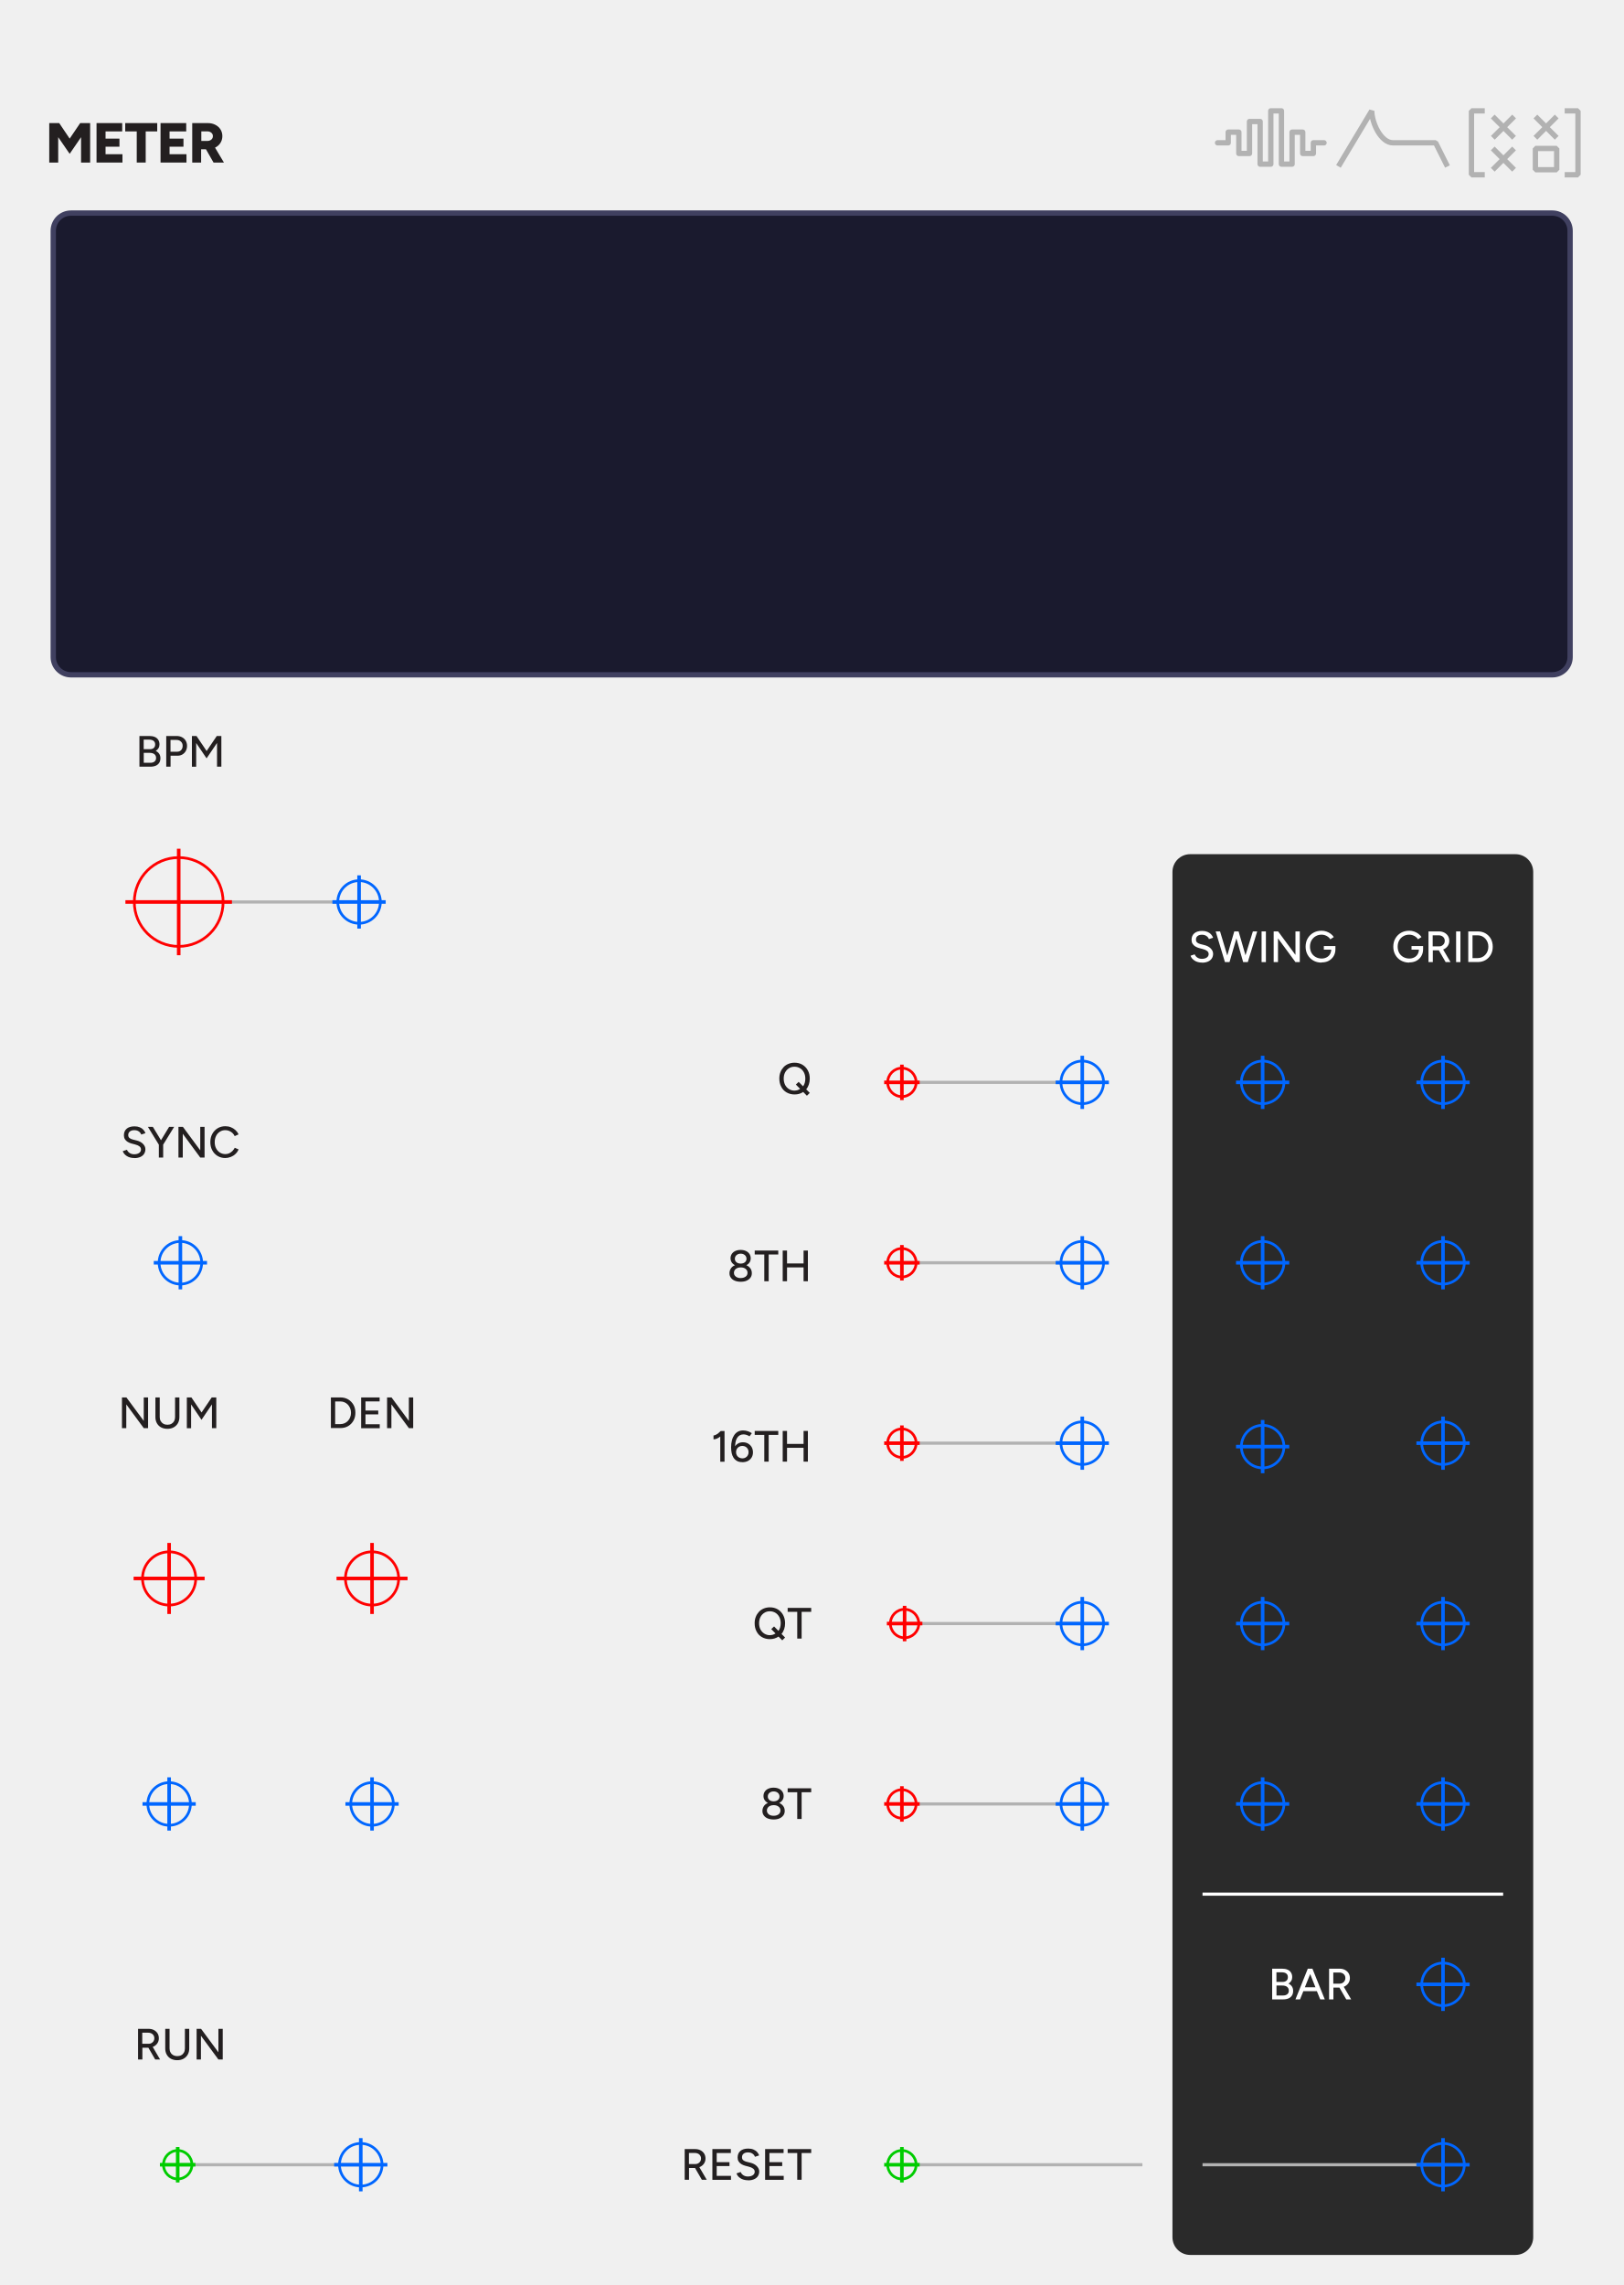
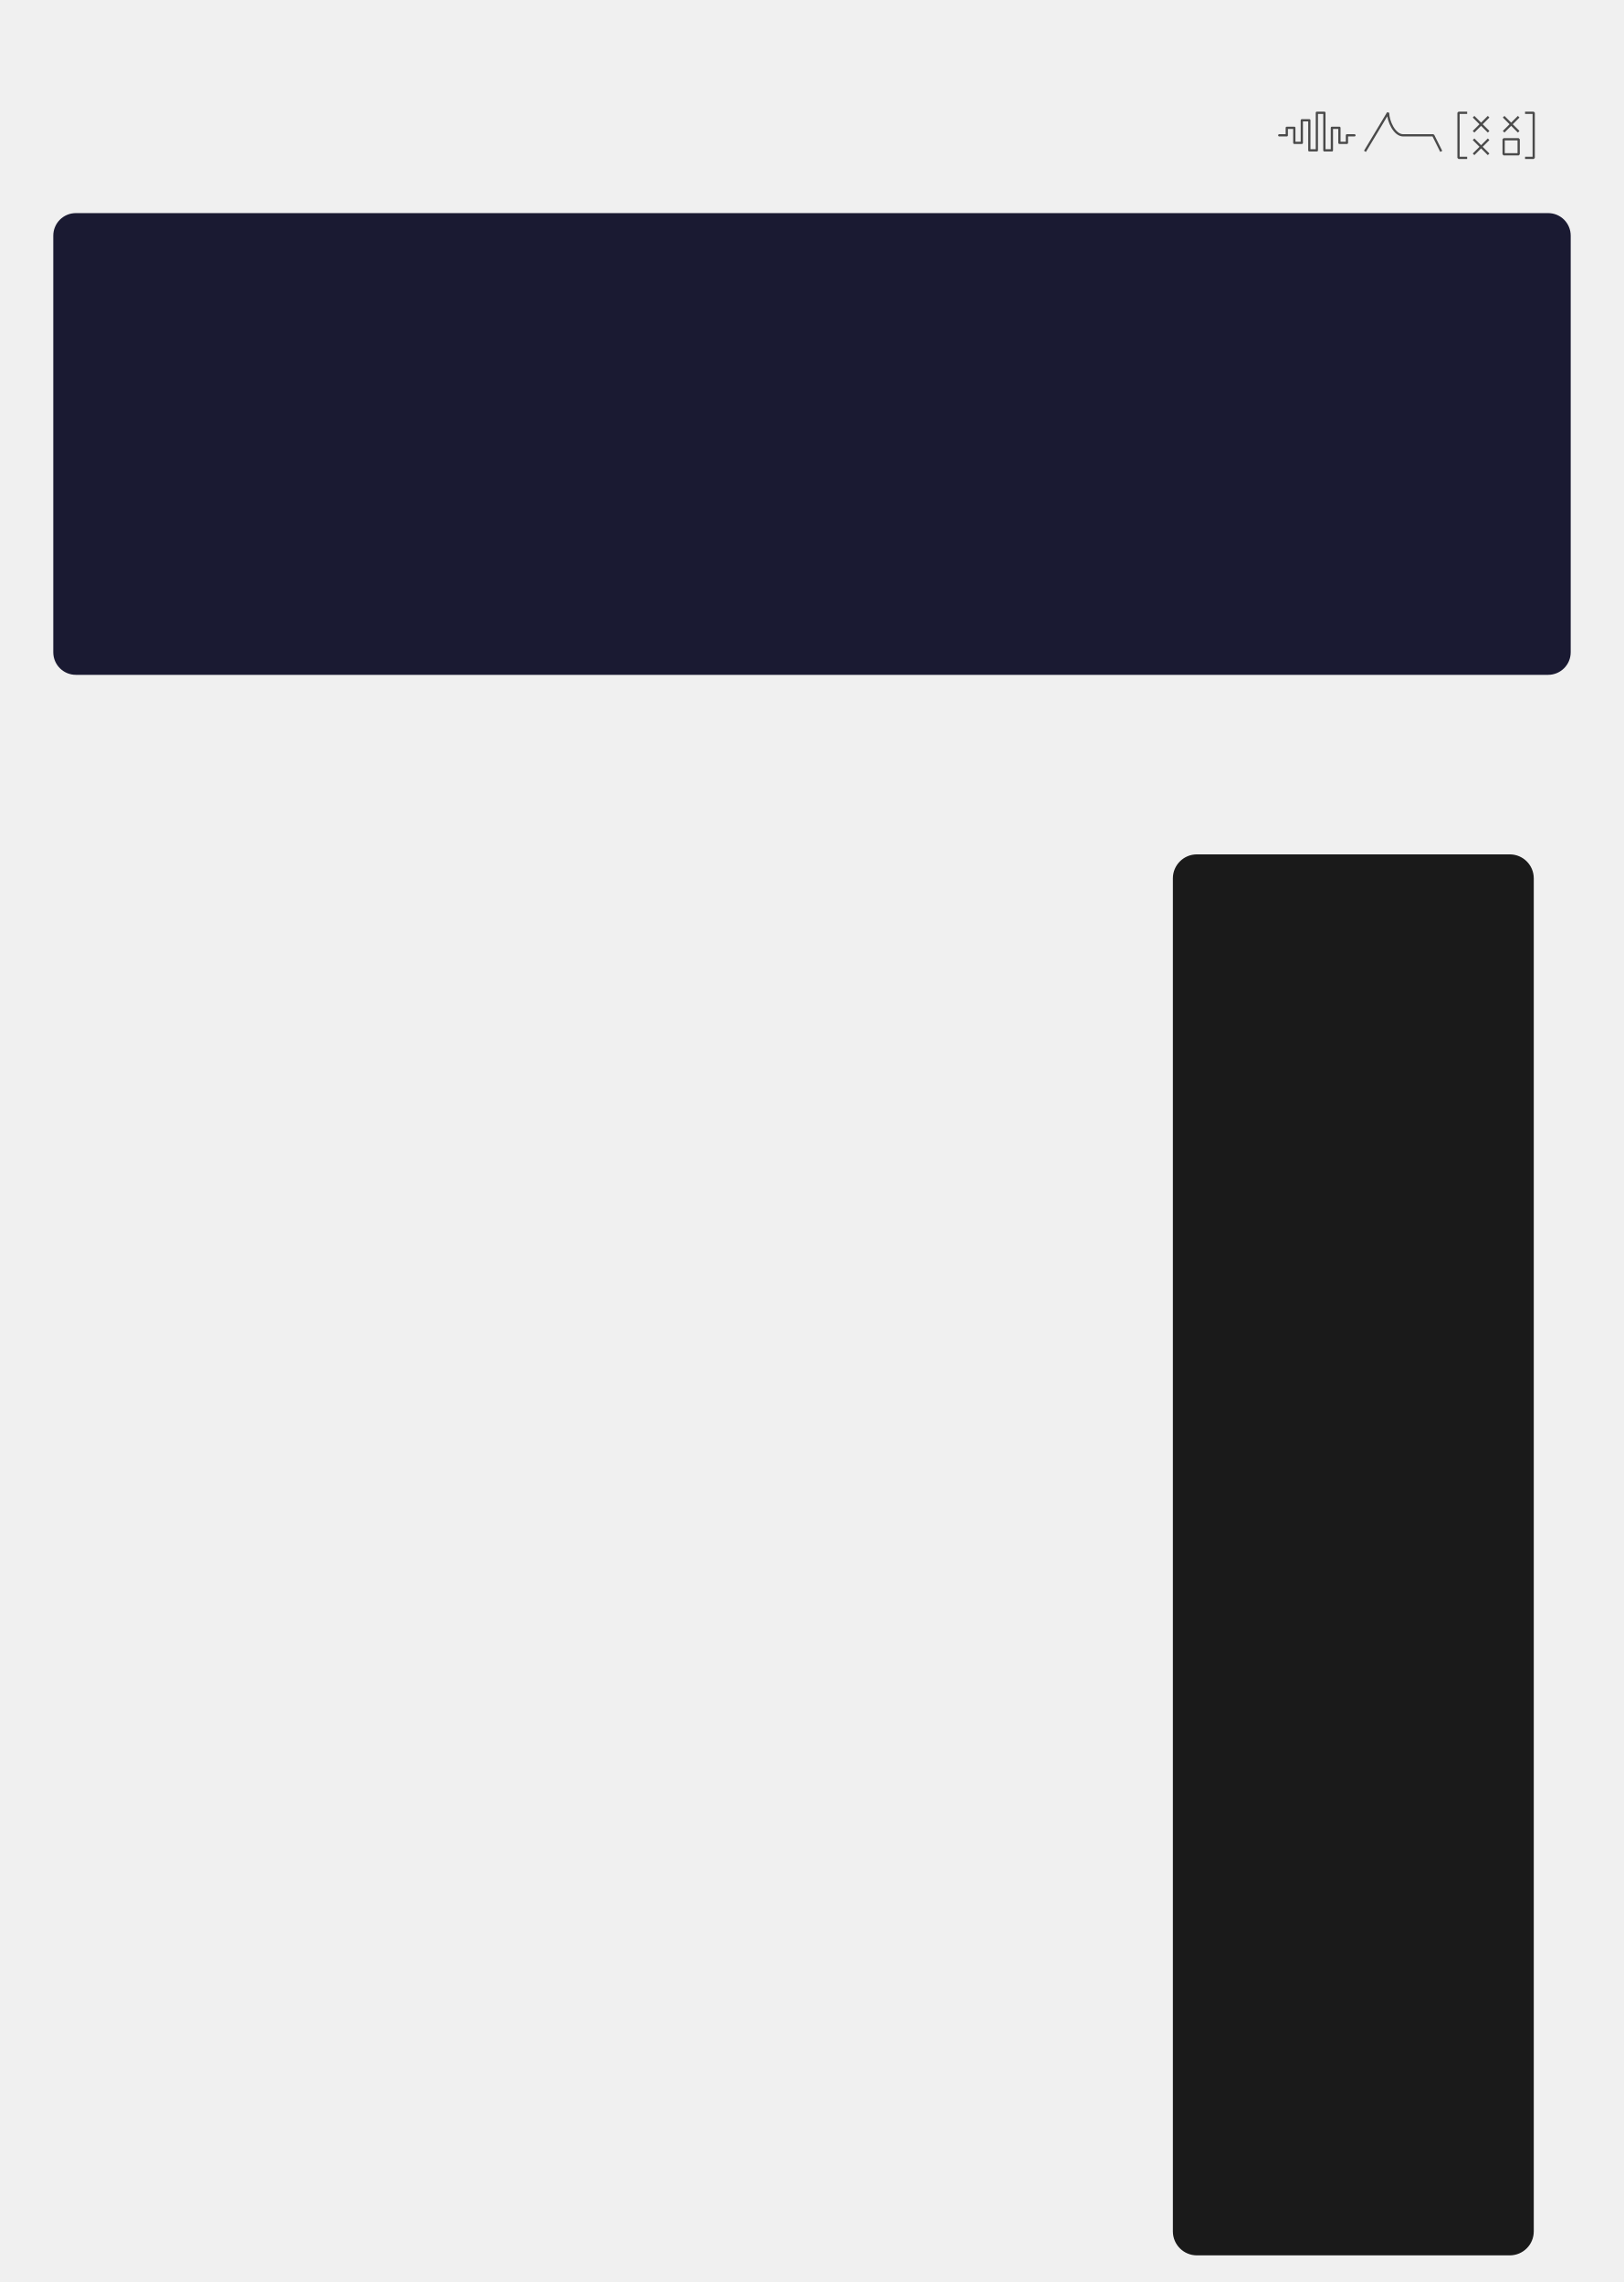
- <svg xmlns="http://www.w3.org/2000/svg" width="91.44mm" height="128.69mm" viewBox="0 0 259.2 364.8">
-   <g id="Background">
-     <rect y=".55" width="259.2" height="364.25" fill="#f0f0f0" />
-   </g>
-   <g id="UI">
-     <g>
-       <path id="path12" d="M194.4,22.8h1.7v-1.7h1.7v3.4h1.7v-5.1h1.7v6.8h1.7v-8.5h1.7v8.5h1.7v-5.1h1.7v3.4h1.7v-1.7h1.7" fill="none" stroke="#b2b2b2" stroke-linecap="round" stroke-linejoin="round" stroke-width=".85" />
-       <path id="path13" d="M213.92,26.2l5.1-8.5c0,1.86,1.43,5.1,3.4,5.1h6.8l1.7,3.4" fill="none" stroke="#b2b2b2" stroke-linecap="square" stroke-linejoin="bevel" stroke-width=".85" />
-       <path id="path17" d="M236.64,17.7h-1.7v10.2h1.7" fill="none" stroke="#b2b2b2" stroke-linecap="square" stroke-linejoin="bevel" stroke-width=".85" />
-       <path id="path18" d="M250.25,17.7h1.7v10.2h-1.7" fill="none" stroke="#b2b2b2" stroke-linecap="square" stroke-linejoin="bevel" stroke-width=".85" />
-       <path id="path21" d="M238.34,18.6l3.4,3.4" fill="none" stroke="#b2b2b2" stroke-linejoin="bevel" stroke-width=".85" />
-       <path id="path22" d="M241.75,18.6l-3.4,3.4" fill="none" stroke="#b2b2b2" stroke-linejoin="bevel" stroke-width=".85" />
-       <path id="path23-5" d="M238.34,23.7l3.4,3.4" fill="none" stroke="#b2b2b2" stroke-linejoin="bevel" stroke-width=".85" />
-       <path id="path24" d="M238.34,27.1l3.4-3.4" fill="none" stroke="#b2b2b2" stroke-linejoin="bevel" stroke-width=".85" />
-       <path id="path25-3" d="M245.15,18.6l3.4,3.4" fill="none" stroke="#b2b2b2" stroke-linejoin="bevel" stroke-width=".85" />
-       <path id="path26-7" d="M248.55,18.6l-3.4,3.4" fill="none" stroke="#b2b2b2" stroke-linejoin="bevel" stroke-width=".85" />
-       <rect id="rect26" x="245.15" y="23.7" width="3.4" height="3.4" fill="none" stroke="#b2b2b2" stroke-linejoin="bevel" stroke-width=".85" />
-     </g>
-     <line x1="172.8" y1="172.8" x2="144" y2="172.8" fill="none" stroke="#b2b2b2" stroke-miterlimit="11.34" stroke-width=".5" />
-     <line x1="54.93" y1="144" x2="28.53" y2="144" fill="none" stroke="#b2b2b2" stroke-miterlimit="11.34" stroke-width=".5" />
-     <line x1="172.8" y1="201.6" x2="144" y2="201.6" fill="none" stroke="#b2b2b2" stroke-miterlimit="11.34" stroke-width=".5" />
-     <line x1="172.8" y1="230.4" x2="144" y2="230.4" fill="none" stroke="#b2b2b2" stroke-miterlimit="11.34" stroke-width=".5" />
-     <line x1="57.6" y1="345.6" x2="28.8" y2="345.6" fill="none" stroke="#b2b2b2" stroke-miterlimit="11.34" stroke-width=".5" />
-     <line x1="172.8" y1="259.2" x2="144" y2="259.2" fill="none" stroke="#b2b2b2" stroke-miterlimit="11.34" stroke-width=".5" />
-     <line x1="172.8" y1="288" x2="144" y2="288" fill="none" stroke="#b2b2b2" stroke-miterlimit="11.34" stroke-width=".5" />
-     <rect x="187.2" y="136.37" width="57.6" height="223.63" rx="2.83" ry="2.83" fill="#2a2a2a" />
-     <line x1="182.4" y1="345.6" x2="144" y2="345.6" fill="none" stroke="#b2b2b2" stroke-miterlimit="11.34" stroke-width=".5" />
-     <line x1="230.4" y1="345.6" x2="192" y2="345.6" fill="none" stroke="#b2b2b2" stroke-miterlimit="11.34" stroke-width=".5" />
-   </g>
-   <g id="Text">
-     <g>
-       <rect x="7.25" y="16.8" width="43.2" height="12" fill="none" />
-       <path d="M7.86,25.95v-6.3h1.59l1.67,2.48,1.68-2.48h1.59v6.3h-1.45v-4.05l-1.82,2.66-1.83-2.66v4.05h-1.45Z" fill="#231f20" />
-       <path d="M15.41,25.95v-6.3h4.1v1.33h-2.66v1.15h2.22v1.29h-2.22v1.2h2.7v1.33h-4.15Z" fill="#231f20" />
-       <path d="M21.83,25.95v-4.97h-1.84v-1.33h5.11v1.33h-1.84v4.97h-1.44Z" fill="#231f20" />
-       <path d="M25.63,25.95v-6.3h4.1v1.33h-2.66v1.15h2.22v1.29h-2.22v1.2h2.7v1.33h-4.15Z" fill="#231f20" />
-       <path d="M30.69,25.95v-6.3h2.47c.46,0,.86.09,1.21.27.35.18.63.42.83.74.2.32.3.68.3,1.08s-.11.78-.32,1.1-.5.57-.85.73l1.42,2.38h-1.66l-1.21-2.12h-.77v2.12h-1.45ZM32.14,22.5h.98c.17,0,.32-.03.45-.1s.24-.16.31-.27.11-.25.11-.39c0-.22-.08-.41-.25-.55-.17-.14-.38-.22-.65-.22h-.95v1.53Z" fill="#231f20" />
+ <svg xmlns="http://www.w3.org/2000/svg" width="91.44mm" height="128.5mm" viewBox="0 0 91.44 128.5">
+   <rect width="91.44" height="128.5" fill="#f0f0f0" />
+   <g id="PanelArt">
+     <rect x="66.04" y="48.11" width="20.32" height="78.89" rx="1.35" fill="#1a1a1a" />
+     <rect x="3.00" y="12.00" width="85.44" height="26.00" rx="1.27" fill="#1a1a32" />
+     <g id="Logo" transform="translate(72.030 6.350) scale(0.084667) translate(-1331 -75)">
+       <path d="M1331 90.003H1336V85.002H1341V95.004H1346V80.001H1351V100.005H1356V75H1361V100.005H1366V85.002H1371V95.004H1376V90.003H1381" stroke="#4A4A4A" stroke-width="1.5" stroke-linecap="round" stroke-linejoin="round" fill="none" />
+       <path d="M1388.38 100.005L1403.37 75C1403.37 80.459 1407.58 90.003 1413.38 90.003H1433.38L1438.38 100.005" stroke="#4A4A4A" stroke-width="1.5" stroke-linecap="square" stroke-linejoin="bevel" fill="none" />
+       <path d="M1455.21 75H1450.21V105.006H1455.21" stroke="#4A4A4A" stroke-width="1.5" stroke-linecap="square" stroke-linejoin="bevel" fill="none" />
+       <path d="M1495.21 75H1500.21V105.006H1495.21" stroke="#4A4A4A" stroke-width="1.5" stroke-linecap="square" stroke-linejoin="bevel" fill="none" />
+       <path d="M1460.21 77.626L1470.21 87.627" stroke="#4A4A4A" stroke-width="1.5" stroke-linejoin="bevel" fill="none" />
+       <path d="M1470.21 77.626L1460.21 87.627" stroke="#4A4A4A" stroke-width="1.5" stroke-linejoin="bevel" fill="none" />
+       <path d="M1460.21 92.628L1470.21 102.63" stroke="#4A4A4A" stroke-width="1.5" stroke-linejoin="bevel" fill="none" />
+       <path d="M1460.21 102.63L1470.21 92.628" stroke="#4A4A4A" stroke-width="1.5" stroke-linejoin="bevel" fill="none" />
+       <path d="M1480.21 77.626L1490.21 87.627" stroke="#4A4A4A" stroke-width="1.5" stroke-linejoin="bevel" fill="none" />
+       <path d="M1490.21 77.626L1480.21 87.627" stroke="#4A4A4A" stroke-width="1.5" stroke-linejoin="bevel" fill="none" />
+       <path d="M1490.21 92.628H1480.21V102.63H1490.21V92.628Z" stroke="#4A4A4A" stroke-width="1.5" stroke-linejoin="bevel" fill="none" />
    </g>
  </g>
-   <g id="Grids">
-     <rect x="8.5" y="34.02" width="242.19" height="73.71" rx="2.83" ry="2.83" fill="#1a1a2e" stroke="#404060" stroke-miterlimit="11.34" stroke-width=".85" />
-     <g isolation="isolate">
-       <g>
-         <path d="M22.26,122.4v-4.9h1.58c.34,0,.62.05.86.15.24.1.43.25.56.46.13.2.2.45.2.74,0,.22-.05.42-.16.6-.11.18-.25.32-.44.43.24.12.43.27.56.47.13.2.19.43.19.7,0,.28-.06.53-.19.73-.13.2-.31.36-.54.46s-.51.16-.84.16h-1.78ZM22.94,119.61h1.01c.25,0,.45-.07.6-.2.15-.14.22-.32.22-.56s-.08-.44-.25-.57-.4-.2-.71-.2h-.87v1.53ZM22.94,121.78h1.06c.29,0,.51-.07.68-.21.16-.14.24-.32.24-.56,0-.26-.09-.46-.28-.61-.18-.14-.44-.21-.77-.21h-.92v1.58Z" fill="#231f20" />
-         <path d="M26.54,122.4v-4.9h1.65c.33,0,.62.07.87.2.25.13.45.32.59.56.14.24.21.51.21.82s-.07.57-.2.81c-.13.24-.31.42-.54.56-.23.14-.5.2-.79.2h-1.1v1.75h-.69ZM27.22,120.01h1.09c.25,0,.45-.09.61-.26.16-.18.24-.4.24-.68s-.09-.51-.28-.68c-.18-.18-.42-.26-.7-.26h-.96v1.88Z" fill="#231f20" />
-         <path d="M30.64,122.4v-4.9h.73l1.62,2.4,1.62-2.4h.73v4.9h-.69v-3.79l-1.67,2.46-1.66-2.45v3.79h-.69Z" fill="#231f20" />
-       </g>
-     </g>
-     <g>
-       <line x1="20.02" y1="144" x2="37.03" y2="144" fill="none" stroke="red" stroke-miterlimit="11.34" stroke-width=".57" />
-       <line x1="28.53" y1="135.5" x2="28.53" y2="152.5" fill="none" stroke="red" stroke-miterlimit="11.34" stroke-width=".57" />
-       <circle cx="28.53" cy="144" r="7.09" fill="none" stroke="red" stroke-miterlimit="11.34" stroke-width=".43" />
-     </g>
-     <g isolation="isolate">
-       <g>
-         <path d="M21.47,184.88c-.26,0-.5-.03-.71-.09-.21-.06-.4-.14-.55-.25-.16-.11-.29-.22-.39-.35-.1-.13-.18-.27-.22-.41l.67-.22c.07.19.2.36.4.5.2.14.44.21.72.22.35,0,.62-.07.82-.21s.3-.32.3-.55c0-.21-.09-.38-.26-.51-.17-.13-.4-.23-.69-.3l-.57-.15c-.22-.06-.43-.15-.61-.26-.18-.11-.33-.25-.44-.43s-.16-.38-.16-.62c0-.45.15-.8.44-1.05.29-.25.71-.38,1.26-.38.32,0,.59.05.83.15s.43.23.58.4c.15.16.26.34.33.54l-.67.22c-.08-.21-.21-.38-.41-.51-.19-.13-.43-.19-.71-.19s-.53.07-.7.21c-.17.14-.26.33-.26.57,0,.21.07.36.2.47.13.11.31.19.54.25l.57.14c.46.11.81.3,1.06.56.25.26.37.54.37.85,0,.27-.07.51-.2.72-.13.21-.33.38-.59.5-.26.12-.58.19-.96.19Z" fill="#231f20" />
-         <path d="M25.36,184.8v-2.05l-1.75-2.85h.79l1.3,2.14,1.3-2.14h.8l-1.75,2.84v2.06h-.69Z" fill="#231f20" />
-         <path d="M28.49,184.8v-4.9h.71l2.77,3.75v-3.75h.69v4.9h-.69l-2.79-3.79v3.79h-.69Z" fill="#231f20" />
-         <path d="M35.99,184.88c-.47,0-.88-.11-1.25-.33-.36-.22-.65-.52-.85-.9-.21-.38-.31-.82-.31-1.31s.1-.93.31-1.31c.21-.38.49-.68.85-.9s.77-.33,1.24-.33c.3,0,.59.05.87.16s.52.26.74.46.38.42.5.68l-.62.28c-.09-.19-.21-.36-.36-.5-.15-.14-.33-.25-.52-.33-.19-.08-.4-.12-.61-.12-.33,0-.62.08-.88.25-.26.16-.46.39-.6.67-.14.28-.22.61-.22.99s.07.71.22.99c.15.29.35.51.61.68.26.16.55.24.88.24.21,0,.42-.04.61-.13.19-.09.36-.21.51-.36s.27-.33.37-.52l.62.27c-.12.27-.28.5-.5.71-.21.21-.46.37-.74.48-.28.11-.57.17-.88.17Z" fill="#231f20" />
-       </g>
-     </g>
-     <g>
-       <line x1="24.55" y1="201.6" x2="33.05" y2="201.6" fill="none" stroke="#06f" stroke-miterlimit="11.34" stroke-width=".57" />
-       <line x1="28.8" y1="197.35" x2="28.8" y2="205.85" fill="none" stroke="#06f" stroke-miterlimit="11.34" stroke-width=".57" />
-       <circle cx="28.8" cy="201.6" r="3.4" fill="none" stroke="#06f" stroke-miterlimit="11.34" stroke-width=".43" />
-     </g>
-     <g>
-       <line x1="53.07" y1="144" x2="61.58" y2="144" fill="none" stroke="#06f" stroke-miterlimit="11.34" stroke-width=".57" />
-       <line x1="57.33" y1="139.75" x2="57.33" y2="148.25" fill="none" stroke="#06f" stroke-miterlimit="11.34" stroke-width=".57" />
-       <circle cx="57.33" cy="144" r="3.4" fill="none" stroke="#06f" stroke-miterlimit="11.34" stroke-width=".43" />
-     </g>
-     <g isolation="isolate">
-       <g>
-         <path transform="translate(-1.8 0)" d="M21.27,228v-4.9h.71l2.77,3.75v-3.75h.69v4.9h-.69l-2.79-3.79v3.79h-.69Z" fill="#231f20" />
-         <path transform="translate(-1.8 0)" d="M28.52,228.11c-.38,0-.71-.08-1-.23s-.51-.38-.67-.66c-.16-.28-.24-.61-.24-.98v-3.14h.69v3.14c0,.24.05.46.16.64.11.19.25.33.43.43.18.1.4.15.64.15s.46-.05.64-.15.33-.25.43-.43c.1-.19.15-.4.15-.64v-3.14h.69v3.14c0,.37-.08.69-.24.98-.16.28-.39.5-.68.66s-.63.23-1.02.23Z" fill="#231f20" />
-         <path transform="translate(-1.8 0)" d="M31.63,228v-4.9h.73l1.62,2.4,1.62-2.4h.73v4.9h-.69v-3.79l-1.67,2.46-1.66-2.45v3.79h-.69Z" fill="#231f20" />
-       </g>
-     </g>
-     <g isolation="isolate">
-       <g>
-         <path transform="translate(1.8 0)" d="M51.03,228v-4.9h1.51c.47,0,.88.1,1.24.31.36.21.64.5.85.86.21.37.31.79.31,1.27s-.1.9-.31,1.27c-.21.37-.49.66-.85.87-.36.21-.78.31-1.24.31h-1.51ZM51.71,227.36h.83c.24,0,.46-.05.67-.14s.39-.22.54-.38c.16-.17.28-.36.36-.58.09-.22.13-.46.13-.71s-.04-.49-.13-.71c-.09-.22-.21-.41-.36-.58-.16-.17-.34-.29-.54-.38s-.43-.14-.67-.14h-.83v3.61Z" fill="#231f20" />
-         <path transform="translate(1.8 0)" d="M55.86,228v-4.9h2.95v.63h-2.26v1.46h2.04v.62h-2.04v1.57h2.28v.63h-2.96Z" fill="#231f20" />
-         <path transform="translate(1.8 0)" d="M60,228v-4.9h.71l2.77,3.75v-3.75h.69v4.9h-.69l-2.79-3.79v3.79h-.69Z" fill="#231f20" />
-       </g>
-     </g>
-     <g>
-       <line transform="translate(-1.8 0)" x1="23.13" y1="252" x2="34.47" y2="252" fill="none" stroke="red" stroke-miterlimit="11.34" stroke-width=".57" />
-       <line transform="translate(-1.8 0)" x1="28.8" y1="246.33" x2="28.8" y2="257.67" fill="none" stroke="red" stroke-miterlimit="11.34" stroke-width=".57" />
-       <circle transform="translate(-1.8 0)" cx="28.8" cy="252" r="4.25" fill="none" stroke="red" stroke-miterlimit="11.34" stroke-width=".43" />
-     </g>
-     <g>
-       <line transform="translate(1.8 0)" x1="51.93" y1="252" x2="63.27" y2="252" fill="none" stroke="red" stroke-miterlimit="11.34" stroke-width=".57" />
-       <line transform="translate(1.8 0)" x1="57.6" y1="246.33" x2="57.6" y2="257.67" fill="none" stroke="red" stroke-miterlimit="11.34" stroke-width=".57" />
-       <circle transform="translate(1.8 0)" cx="57.6" cy="252" r="4.25" fill="none" stroke="red" stroke-miterlimit="11.34" stroke-width=".43" />
-     </g>
-     <g>
-       <line transform="translate(-1.8 0)" x1="24.55" y1="288" x2="33.05" y2="288" fill="none" stroke="#06f" stroke-miterlimit="11.34" stroke-width=".57" />
-       <line transform="translate(-1.8 0)" x1="28.8" y1="283.75" x2="28.8" y2="292.25" fill="none" stroke="#06f" stroke-miterlimit="11.34" stroke-width=".57" />
-       <circle transform="translate(-1.8 0)" cx="28.8" cy="288" r="3.4" fill="none" stroke="#06f" stroke-miterlimit="11.34" stroke-width=".43" />
-     </g>
-     <g>
-       <line transform="translate(1.8 0)" x1="53.35" y1="288" x2="61.85" y2="288" fill="none" stroke="#06f" stroke-miterlimit="11.34" stroke-width=".57" />
-       <line transform="translate(1.8 0)" x1="57.6" y1="283.75" x2="57.6" y2="292.25" fill="none" stroke="#06f" stroke-miterlimit="11.34" stroke-width=".57" />
-       <circle transform="translate(1.8 0)" cx="57.6" cy="288" r="3.4" fill="none" stroke="#06f" stroke-miterlimit="11.34" stroke-width=".43" />
-     </g>
-     <g isolation="isolate">
-       <g>
-         <path d="M22.04,328.8v-4.9h1.65c.33,0,.62.06.87.19.25.13.45.31.59.53.14.23.21.49.21.79,0,.32-.09.6-.27.85-.18.24-.42.42-.71.53l1.18,2.01h-.78l-1.09-1.88h-.96v1.88h-.69ZM22.72,326.29h1.03c.17,0,.32-.04.45-.12s.24-.18.32-.31c.08-.13.12-.28.12-.45,0-.26-.09-.47-.27-.64-.18-.16-.42-.25-.71-.25h-.95v1.76Z" fill="#231f20" />
-         <path d="M28.29,328.91c-.38,0-.71-.08-1-.23s-.51-.38-.67-.66c-.16-.28-.24-.61-.24-.98v-3.14h.69v3.14c0,.24.05.46.16.64.1.19.25.33.43.43s.4.15.64.15.46-.05.64-.15c.19-.1.33-.25.43-.43s.15-.4.15-.64v-3.14h.69v3.14c0,.37-.08.69-.24.98-.16.28-.39.5-.68.66-.29.16-.63.23-1.02.23Z" fill="#231f20" />
-         <path d="M31.39,328.8v-4.9h.71l2.77,3.75v-3.75h.69v4.9h-.69l-2.79-3.79v3.79h-.69Z" fill="#231f20" />
-       </g>
-     </g>
-     <g>
-       <line x1="25.53" y1="345.6" x2="31.2" y2="345.6" fill="none" stroke="#0c0" stroke-miterlimit="11.34" stroke-width=".57" />
-       <line x1="28.37" y1="342.77" x2="28.37" y2="348.43" fill="none" stroke="#0c0" stroke-miterlimit="11.34" stroke-width=".57" />
-       <circle cx="28.37" cy="345.6" r="2.27" fill="none" stroke="#0c0" stroke-miterlimit="11.34" stroke-width=".43" />
-     </g>
-     <g>
-       <line x1="141.17" y1="345.6" x2="146.83" y2="345.6" fill="none" stroke="#0c0" stroke-miterlimit="11.34" stroke-width=".57" />
-       <line x1="144" y1="342.77" x2="144" y2="348.43" fill="none" stroke="#0c0" stroke-miterlimit="11.34" stroke-width=".57" />
-       <circle cx="144" cy="345.6" r="2.27" fill="none" stroke="#0c0" stroke-miterlimit="11.34" stroke-width=".43" />
-     </g>
-     <g>
-       <line x1="53.35" y1="345.6" x2="61.85" y2="345.6" fill="none" stroke="#06f" stroke-miterlimit="11.34" stroke-width=".57" />
-       <line x1="57.6" y1="341.35" x2="57.6" y2="349.85" fill="none" stroke="#06f" stroke-miterlimit="11.34" stroke-width=".57" />
-       <circle cx="57.6" cy="345.6" r="3.4" fill="none" stroke="#06f" stroke-miterlimit="11.34" stroke-width=".43" />
-     </g>
-     <g>
-       <line x1="226.15" y1="345.6" x2="234.65" y2="345.6" fill="none" stroke="#06f" stroke-miterlimit="11.34" stroke-width=".57" />
-       <line x1="230.4" y1="341.35" x2="230.4" y2="349.85" fill="none" stroke="#06f" stroke-miterlimit="11.34" stroke-width=".57" />
-       <circle cx="230.4" cy="345.6" r="3.4" fill="none" stroke="#06f" stroke-miterlimit="11.34" stroke-width=".43" />
-     </g>
-     <g isolation="isolate">
-       <g>
-         <path d="M191.96,153.68c-.26,0-.5-.03-.71-.09s-.4-.14-.55-.25-.29-.22-.39-.35c-.1-.13-.18-.27-.22-.41l.66-.22c.07.19.2.36.4.5.2.14.44.21.72.22.34,0,.62-.07.81-.21.2-.14.3-.32.3-.55,0-.21-.09-.38-.26-.51-.17-.13-.4-.23-.69-.3l-.57-.15c-.22-.06-.43-.15-.61-.26-.18-.11-.33-.25-.44-.43-.11-.17-.16-.38-.16-.62,0-.45.15-.8.44-1.05s.71-.38,1.26-.38c.32,0,.59.05.83.15.23.1.43.23.58.4.15.16.26.34.33.54l-.67.22c-.08-.21-.21-.38-.41-.51s-.43-.19-.71-.19-.53.07-.7.21-.25.33-.25.57c0,.21.07.36.2.47.13.11.31.19.54.25l.57.14c.46.11.81.3,1.06.56.25.26.37.54.37.85,0,.27-.07.51-.2.72s-.33.38-.59.5c-.26.12-.58.19-.96.19Z" fill="#fff" />
-         <path d="M195.58,153.6l-1.48-4.9h.7l1.15,3.84,1.12-3.84h.69l1.1,3.81,1.18-3.81h.69l-1.5,4.9h-.74l-1.08-3.79-1.1,3.79h-.74Z" fill="#fff" />
-         <path d="M201.43,153.6v-4.9h.69v4.9h-.69Z" fill="#fff" />
-         <path d="M203.36,153.6v-4.9h.71l2.77,3.75v-3.75h.69v4.9h-.69l-2.79-3.79v3.79h-.69Z" fill="#fff" />
-         <path d="M211.01,153.68c-.5,0-.94-.11-1.32-.33-.38-.22-.69-.52-.9-.9-.22-.38-.33-.82-.33-1.31s.11-.94.33-1.32c.22-.38.52-.68.9-.9.38-.22.83-.33,1.32-.33.27,0,.53.04.78.13.25.09.48.21.68.36.2.15.37.33.49.52l-.55.36c-.09-.15-.21-.27-.36-.39-.15-.11-.31-.2-.49-.26s-.36-.09-.54-.09c-.36,0-.68.08-.96.25-.28.16-.5.39-.66.67-.16.28-.24.62-.24.99s.08.7.23.98.38.51.66.67c.28.16.61.25.97.25.29,0,.55-.06.78-.18.23-.12.41-.28.54-.5.13-.21.2-.46.21-.74h-1.18v-.57h1.85v.5c0,.42-.1.8-.29,1.11s-.45.56-.78.74c-.33.18-.71.26-1.14.26Z" fill="#fff" />
-       </g>
-     </g>
-     <g isolation="isolate">
-       <g>
-         <path d="M203.12,319.2v-4.9h1.58c.34,0,.62.05.86.15.24.1.43.25.56.46.13.2.2.45.2.74,0,.22-.05.42-.16.6-.1.17-.25.32-.44.43.24.12.43.27.56.47s.19.43.19.7c0,.28-.06.53-.19.73s-.31.36-.54.46c-.23.1-.51.16-.84.16h-1.78ZM203.8,316.41h1.01c.25,0,.45-.07.6-.2.15-.13.22-.32.22-.56s-.08-.44-.25-.57-.4-.2-.71-.2h-.87v1.53ZM203.8,318.58h1.06c.29,0,.51-.07.68-.21s.24-.32.24-.56c0-.26-.09-.46-.28-.61s-.44-.21-.77-.21h-.92v1.58Z" fill="#fff" />
-         <path d="M206.84,319.2l1.97-4.9h.74l1.97,4.9h-.73l-.53-1.31h-2.16l-.53,1.31h-.73ZM208.34,317.27h1.69l-.84-2.11-.85,2.11Z" fill="#fff" />
-         <path d="M212.21,319.2v-4.9h1.65c.33,0,.62.06.87.19.25.13.45.31.59.53.14.23.21.49.21.79,0,.32-.09.6-.27.85-.18.24-.42.42-.71.53l1.18,2.01h-.78l-1.09-1.88h-.96v1.88h-.69ZM212.89,316.69h1.03c.17,0,.32-.04.45-.12s.24-.18.32-.32c.08-.13.12-.28.12-.45,0-.26-.09-.47-.27-.64-.18-.16-.42-.25-.71-.25h-.95v1.76Z" fill="#fff" />
-       </g>
-     </g>
-     <g isolation="isolate">
-       <g>
-         <path d="M225.01,153.68c-.49,0-.93-.11-1.32-.33-.38-.22-.69-.52-.9-.9-.22-.38-.33-.82-.33-1.31s.11-.94.33-1.32c.22-.38.52-.68.9-.9.38-.22.83-.33,1.32-.33.27,0,.53.04.78.13.25.09.48.21.68.36.2.15.37.33.49.52l-.55.36c-.09-.15-.21-.27-.36-.39-.15-.11-.31-.2-.49-.26s-.36-.09-.54-.09c-.36,0-.68.08-.96.25-.28.16-.5.39-.66.67-.16.28-.24.62-.24.99s.08.7.23.98.38.51.66.67c.28.16.61.25.97.25.29,0,.55-.06.78-.18.23-.12.41-.28.54-.5.13-.21.2-.46.21-.74h-1.18v-.57h1.85v.5c0,.42-.1.8-.29,1.11-.19.32-.45.56-.78.74-.33.18-.71.26-1.14.26Z" fill="#fff" />
-         <path d="M228.08,153.6v-4.9h1.65c.33,0,.62.06.87.19.25.13.45.31.59.53.14.23.21.49.21.79,0,.32-.09.6-.27.85-.18.24-.42.42-.71.53l1.18,2.01h-.78l-1.09-1.88h-.96v1.88h-.69ZM228.76,151.09h1.03c.17,0,.32-.04.45-.12s.24-.18.32-.31c.08-.13.12-.28.12-.45,0-.26-.09-.47-.27-.64-.18-.16-.42-.25-.71-.25h-.95v1.76Z" fill="#fff" />
-         <path d="M232.49,153.6v-4.9h.69v4.9h-.69Z" fill="#fff" />
-         <path d="M234.43,153.6v-4.9h1.51c.47,0,.88.1,1.24.31.36.21.65.5.85.86s.31.79.31,1.27-.1.9-.31,1.27-.49.66-.85.87c-.36.21-.78.31-1.24.31h-1.51ZM235.11,152.96h.83c.24,0,.46-.05.67-.14.21-.09.39-.22.54-.39.16-.17.28-.36.36-.58.09-.22.13-.46.13-.71s-.04-.49-.13-.71c-.09-.22-.21-.41-.36-.58-.16-.17-.34-.29-.54-.39-.21-.09-.43-.14-.67-.14h-.83v3.61Z" fill="#fff" />
-       </g>
-     </g>
-     <g>
-       <line x1="226.15" y1="172.8" x2="234.65" y2="172.8" fill="none" stroke="#06f" stroke-miterlimit="11.34" stroke-width=".57" />
-       <line x1="230.4" y1="168.55" x2="230.4" y2="177.05" fill="none" stroke="#06f" stroke-miterlimit="11.34" stroke-width=".57" />
-       <circle cx="230.4" cy="172.8" r="3.4" fill="none" stroke="#06f" stroke-miterlimit="11.34" stroke-width=".43" />
-     </g>
-     <g isolation="isolate">
-       <path d="M128.83,174.93l-.59-.6c-.19.13-.4.23-.63.3s-.48.1-.74.1c-.48,0-.9-.11-1.27-.32-.37-.21-.66-.51-.86-.9-.21-.38-.31-.82-.31-1.32,0-.37.06-.71.18-1.02.12-.31.29-.57.5-.8s.47-.4.77-.52c.3-.12.62-.19.98-.19.48,0,.9.11,1.27.33.36.22.65.52.85.9.21.38.31.82.31,1.31,0,.34-.05.66-.15.95-.1.29-.24.55-.42.76l.57.57-.44.44ZM126.87,174.11c.17,0,.32-.02.47-.07.14-.05.28-.12.41-.2l-.68-.69.45-.43.7.71c.12-.16.21-.35.27-.55.06-.2.09-.43.09-.67,0-.37-.07-.7-.22-.99s-.35-.51-.61-.67c-.26-.16-.56-.25-.9-.25s-.63.08-.89.25c-.26.16-.46.39-.61.67s-.22.61-.22.99.08.7.22.99c.15.28.36.51.62.67.26.16.56.25.9.25Z" fill="#231f20" />
-     </g>
-     <g isolation="isolate">
-       <g>
-         <path d="M118.26,204.63c-.37,0-.68-.06-.95-.17s-.47-.27-.62-.48c-.15-.2-.22-.44-.22-.71,0-.29.08-.54.23-.77s.37-.39.65-.51c-.22-.11-.39-.26-.52-.45-.12-.19-.19-.41-.19-.66,0-.26.07-.49.2-.69s.32-.36.56-.47c.24-.11.53-.17.85-.17s.61.06.85.17c.24.11.43.27.56.47.13.2.2.43.2.69,0,.25-.06.47-.18.66-.12.19-.3.34-.52.45.28.12.49.29.65.51s.23.48.23.77c0,.27-.07.51-.22.71-.15.2-.35.36-.62.48s-.58.17-.95.17ZM118.26,204.04c.32,0,.58-.08.79-.23s.3-.36.3-.61-.1-.46-.3-.62c-.2-.16-.47-.24-.79-.24-.21,0-.4.04-.56.11-.16.07-.29.17-.38.3-.09.13-.14.28-.14.45,0,.16.04.31.14.44.09.13.22.23.38.3.16.07.35.11.56.11ZM118.26,201.73c.28,0,.5-.07.67-.21s.26-.33.26-.55c0-.24-.09-.44-.26-.59-.17-.15-.4-.23-.67-.23s-.49.08-.67.23c-.17.15-.26.35-.26.59,0,.22.09.41.26.55.17.14.39.21.67.21Z" fill="#231f20" />
-         <path d="M122.03,204.55v-4.27h-1.53v-.63h3.76v.63h-1.53v4.27h-.69Z" fill="#231f20" />
-         <path d="M124.97,204.55v-4.9h.69v2.06h2.64v-2.06h.69v4.9h-.69v-2.21h-2.64v2.21h-.69Z" fill="#231f20" />
-       </g>
-     </g>
-     <g isolation="isolate">
-       <g>
-         <path d="M115,233.35v-4.01c-.17.14-.35.25-.53.33s-.37.12-.55.12v-.62c.1,0,.22-.03.36-.1s.28-.16.42-.27c.14-.11.26-.23.37-.34h.61v4.9h-.67Z" fill="#231f20" />
-         <path d="M118.52,233.43c-.34,0-.62-.06-.85-.19-.23-.13-.41-.3-.55-.51-.14-.22-.24-.47-.3-.75-.06-.29-.09-.59-.09-.91,0-.41.04-.77.13-1.11.08-.33.21-.62.37-.85.16-.24.36-.42.6-.55.24-.13.51-.19.82-.19.25,0,.49.04.74.12.24.08.46.18.65.32l-.37.5c-.15-.1-.31-.18-.48-.23-.17-.05-.33-.08-.48-.08-.44,0-.78.19-1.02.56s-.35.95-.32,1.73l-.14-.12c.11-.28.29-.5.53-.66.24-.17.52-.25.85-.25s.6.07.84.21c.24.14.43.33.57.57.13.24.2.52.2.83s-.07.57-.21.81c-.14.24-.34.42-.59.56-.25.13-.55.2-.89.2ZM118.53,232.83c.19,0,.36-.04.51-.13s.27-.2.35-.35c.09-.15.13-.32.13-.51s-.04-.37-.13-.52c-.09-.15-.2-.27-.35-.35s-.32-.13-.51-.13-.37.04-.52.13c-.15.08-.27.2-.36.35-.09.15-.13.33-.13.52s.04.36.13.51c.09.15.21.27.36.35.15.08.33.13.52.13Z" fill="#231f20" />
-         <path d="M122.03,233.35v-4.27h-1.53v-.63h3.76v.63h-1.53v4.27h-.69Z" fill="#231f20" />
-         <path d="M124.97,233.35v-4.9h.69v2.07h2.64v-2.07h.69v4.9h-.69v-2.21h-2.64v2.21h-.69Z" fill="#231f20" />
-       </g>
-     </g>
-     <g isolation="isolate">
-       <g>
-         <path d="M124.9,261.88l-.6-.6c-.19.13-.4.23-.63.3-.23.07-.48.11-.74.11-.48,0-.9-.11-1.27-.32-.37-.21-.66-.51-.86-.9-.21-.38-.31-.82-.31-1.32,0-.37.06-.71.18-1.02.12-.31.29-.57.5-.8s.47-.4.77-.53c.3-.12.62-.19.98-.19.48,0,.9.11,1.27.33.36.22.65.52.85.9s.31.82.31,1.31c0,.34-.05.66-.15.95s-.24.55-.42.76l.57.57-.44.44ZM122.94,261.05c.17,0,.32-.02.47-.07.14-.05.28-.12.41-.2l-.68-.69.45-.43.7.71c.12-.16.21-.35.27-.55.06-.2.09-.43.09-.67,0-.37-.07-.7-.22-.99-.15-.28-.35-.51-.61-.67s-.56-.25-.9-.25-.63.08-.89.25c-.26.16-.47.39-.61.67-.15.29-.22.61-.22.99s.07.7.22.99c.15.28.36.51.62.67.26.16.56.25.9.25Z" fill="#231f20" />
-         <path d="M127.29,261.6v-4.27h-1.53v-.63h3.76v.63h-1.53v4.27h-.69Z" fill="#231f20" />
-       </g>
-     </g>
-     <g isolation="isolate">
-       <g>
-         <path d="M123.52,290.48c-.36,0-.68-.06-.95-.17-.27-.11-.47-.27-.62-.48-.15-.2-.22-.44-.22-.71,0-.29.08-.54.23-.77s.37-.39.65-.51c-.22-.11-.39-.26-.52-.45s-.19-.41-.19-.66c0-.26.07-.49.2-.69.13-.2.32-.36.56-.47.24-.11.52-.17.85-.17s.61.06.85.17c.24.11.43.27.56.47.13.2.2.43.2.69,0,.25-.06.47-.19.66s-.3.34-.52.45c.28.12.49.29.65.51s.23.48.23.77c0,.27-.07.51-.22.71-.15.2-.35.36-.62.48s-.58.17-.95.17ZM123.52,289.89c.32,0,.58-.08.79-.23.2-.16.3-.36.3-.61s-.1-.46-.3-.62c-.2-.16-.47-.24-.79-.24-.21,0-.4.04-.56.11s-.29.17-.38.3c-.09.13-.14.28-.14.45s.05.31.14.44c.09.13.22.23.38.3.16.07.35.1.56.1ZM123.52,287.58c.28,0,.5-.07.68-.21.17-.14.26-.33.26-.55,0-.24-.09-.44-.26-.59s-.4-.23-.68-.23-.49.08-.67.23-.26.35-.26.59c0,.22.09.41.26.55.17.14.39.21.67.21Z" fill="#231f20" />
-         <path d="M127.29,290.4v-4.27h-1.53v-.63h3.76v.63h-1.53v4.27h-.69Z" fill="#231f20" />
-       </g>
-     </g>
-     <g isolation="isolate">
-       <g>
-         <path d="M109.32,348v-4.9h1.65c.33,0,.62.06.87.19.25.13.45.31.59.53.14.23.21.49.21.79,0,.32-.09.6-.27.85-.18.24-.42.42-.71.53l1.18,2.01h-.78l-1.09-1.88h-.96v1.88h-.69ZM110.01,345.49h1.03c.17,0,.32-.04.45-.12s.24-.18.32-.31c.08-.13.12-.28.12-.45,0-.26-.09-.47-.27-.64-.18-.16-.42-.25-.71-.25h-.95v1.76Z" fill="#231f20" />
-         <path d="M113.74,348v-4.9h2.95v.63h-2.26v1.46h2.04v.62h-2.04v1.57h2.28v.63h-2.96Z" fill="#231f20" />
-         <path d="M119.46,348.08c-.26,0-.5-.03-.71-.09-.21-.06-.4-.14-.55-.25-.16-.1-.29-.22-.39-.35s-.17-.27-.22-.41l.67-.22c.07.19.2.36.4.5.2.14.44.21.72.22.34,0,.62-.07.82-.21s.3-.32.3-.55c0-.21-.09-.38-.26-.51s-.4-.23-.69-.3l-.57-.15c-.22-.06-.43-.15-.61-.26-.18-.11-.33-.25-.44-.43-.11-.17-.16-.38-.16-.62,0-.45.15-.8.44-1.05s.71-.38,1.26-.38c.32,0,.59.05.83.15.23.1.43.23.58.4.15.16.26.34.33.54l-.67.22c-.08-.21-.21-.38-.41-.51-.19-.13-.43-.19-.71-.19-.29,0-.53.07-.7.21-.17.14-.25.33-.25.57,0,.21.07.36.2.47.13.11.31.19.54.25l.57.14c.46.11.81.3,1.06.56s.38.54.38.85c0,.27-.07.5-.2.72-.13.21-.33.38-.59.5-.26.12-.58.19-.96.19Z" fill="#231f20" />
-         <path d="M122.16,348v-4.9h2.95v.63h-2.26v1.46h2.04v.62h-2.04v1.57h2.28v.63h-2.96Z" fill="#231f20" />
-         <path d="M127.29,348v-4.27h-1.53v-.63h3.76v.63h-1.53v4.27h-.69Z" fill="#231f20" />
-       </g>
-     </g>
-     <g>
-       <line x1="226.15" y1="316.8" x2="234.65" y2="316.8" fill="none" stroke="#06f" stroke-miterlimit="11.34" stroke-width=".57" />
-       <line x1="230.4" y1="312.55" x2="230.4" y2="321.05" fill="none" stroke="#06f" stroke-miterlimit="11.34" stroke-width=".57" />
-       <circle cx="230.4" cy="316.8" r="3.4" fill="none" stroke="#06f" stroke-miterlimit="11.34" stroke-width=".43" />
-     </g>
-     <g>
-       <line x1="141.6" y1="259.2" x2="147.27" y2="259.2" fill="none" stroke="red" stroke-miterlimit="11.34" stroke-width=".57" />
-       <line x1="144.43" y1="256.37" x2="144.43" y2="262.03" fill="none" stroke="red" stroke-miterlimit="11.34" stroke-width=".57" />
-       <circle cx="144.43" cy="259.2" r="2.27" fill="none" stroke="red" stroke-miterlimit="11.34" stroke-width=".43" />
-     </g>
-     <g>
-       <line x1="168.55" y1="259.2" x2="177.05" y2="259.2" fill="none" stroke="#06f" stroke-miterlimit="11.34" stroke-width=".57" />
-       <line x1="172.8" y1="254.95" x2="172.8" y2="263.45" fill="none" stroke="#06f" stroke-miterlimit="11.34" stroke-width=".57" />
-       <circle cx="172.8" cy="259.2" r="3.4" fill="none" stroke="#06f" stroke-miterlimit="11.34" stroke-width=".43" />
-     </g>
-     <g>
-       <line x1="197.35" y1="259.2" x2="205.85" y2="259.2" fill="none" stroke="#06f" stroke-miterlimit="11.34" stroke-width=".57" />
-       <line x1="201.6" y1="254.95" x2="201.6" y2="263.45" fill="none" stroke="#06f" stroke-miterlimit="11.34" stroke-width=".57" />
-       <circle cx="201.6" cy="259.2" r="3.4" fill="none" stroke="#06f" stroke-miterlimit="11.34" stroke-width=".43" />
-     </g>
-     <g>
-       <line x1="226.15" y1="259.2" x2="234.65" y2="259.2" fill="none" stroke="#06f" stroke-miterlimit="11.34" stroke-width=".57" />
-       <line x1="230.4" y1="254.95" x2="230.4" y2="263.45" fill="none" stroke="#06f" stroke-miterlimit="11.34" stroke-width=".57" />
-       <circle cx="230.4" cy="259.2" r="3.4" fill="none" stroke="#06f" stroke-miterlimit="11.34" stroke-width=".43" />
-     </g>
-     <g>
-       <line x1="141.17" y1="288" x2="146.83" y2="288" fill="none" stroke="red" stroke-miterlimit="11.34" stroke-width=".57" />
-       <line x1="144" y1="285.17" x2="144" y2="290.83" fill="none" stroke="red" stroke-miterlimit="11.34" stroke-width=".57" />
-       <circle cx="144" cy="288" r="2.27" fill="none" stroke="red" stroke-miterlimit="11.34" stroke-width=".43" />
-     </g>
-     <g>
-       <line x1="168.55" y1="288" x2="177.05" y2="288" fill="none" stroke="#06f" stroke-miterlimit="11.34" stroke-width=".57" />
-       <line x1="172.8" y1="283.75" x2="172.8" y2="292.25" fill="none" stroke="#06f" stroke-miterlimit="11.34" stroke-width=".57" />
-       <circle cx="172.8" cy="288" r="3.4" fill="none" stroke="#06f" stroke-miterlimit="11.34" stroke-width=".43" />
-     </g>
-     <g>
-       <line x1="197.35" y1="288" x2="205.85" y2="288" fill="none" stroke="#06f" stroke-miterlimit="11.34" stroke-width=".57" />
-       <line x1="201.6" y1="283.75" x2="201.6" y2="292.25" fill="none" stroke="#06f" stroke-miterlimit="11.34" stroke-width=".57" />
-       <circle cx="201.6" cy="288" r="3.4" fill="none" stroke="#06f" stroke-miterlimit="11.34" stroke-width=".43" />
-     </g>
-     <g>
-       <line x1="226.15" y1="288" x2="234.65" y2="288" fill="none" stroke="#06f" stroke-miterlimit="11.34" stroke-width=".57" />
-       <line x1="230.4" y1="283.75" x2="230.4" y2="292.25" fill="none" stroke="#06f" stroke-miterlimit="11.34" stroke-width=".57" />
-       <circle cx="230.4" cy="288" r="3.4" fill="none" stroke="#06f" stroke-miterlimit="11.34" stroke-width=".43" />
-     </g>
-     <g>
-       <line x1="141.17" y1="230.4" x2="146.83" y2="230.4" fill="none" stroke="red" stroke-miterlimit="11.34" stroke-width=".57" />
-       <line x1="144" y1="227.57" x2="144" y2="233.23" fill="none" stroke="red" stroke-miterlimit="11.34" stroke-width=".57" />
-       <circle cx="144" cy="230.4" r="2.27" fill="none" stroke="red" stroke-miterlimit="11.34" stroke-width=".43" />
-     </g>
-     <g>
-       <line x1="168.55" y1="230.4" x2="177.05" y2="230.4" fill="none" stroke="#06f" stroke-miterlimit="11.34" stroke-width=".57" />
-       <line x1="172.8" y1="226.15" x2="172.8" y2="234.65" fill="none" stroke="#06f" stroke-miterlimit="11.34" stroke-width=".57" />
-       <circle cx="172.8" cy="230.4" r="3.4" fill="none" stroke="#06f" stroke-miterlimit="11.34" stroke-width=".43" />
-     </g>
-     <g>
-       <line x1="197.35" y1="230.95" x2="205.85" y2="230.95" fill="none" stroke="#06f" stroke-miterlimit="11.34" stroke-width=".57" />
-       <line x1="201.6" y1="226.7" x2="201.6" y2="235.2" fill="none" stroke="#06f" stroke-miterlimit="11.34" stroke-width=".57" />
-       <circle cx="201.6" cy="230.95" r="3.4" fill="none" stroke="#06f" stroke-miterlimit="11.34" stroke-width=".43" />
-     </g>
-     <g>
-       <line x1="226.15" y1="230.4" x2="234.65" y2="230.4" fill="none" stroke="#06f" stroke-miterlimit="11.34" stroke-width=".57" />
-       <line x1="230.4" y1="226.15" x2="230.4" y2="234.65" fill="none" stroke="#06f" stroke-miterlimit="11.34" stroke-width=".57" />
-       <circle cx="230.4" cy="230.4" r="3.4" fill="none" stroke="#06f" stroke-miterlimit="11.34" stroke-width=".43" />
-     </g>
-     <g>
-       <line x1="141.17" y1="201.6" x2="146.83" y2="201.6" fill="none" stroke="red" stroke-miterlimit="11.34" stroke-width=".57" />
-       <line x1="144" y1="198.77" x2="144" y2="204.43" fill="none" stroke="red" stroke-miterlimit="11.34" stroke-width=".57" />
-       <circle cx="144" cy="201.6" r="2.27" fill="none" stroke="red" stroke-miterlimit="11.34" stroke-width=".43" />
-     </g>
-     <g>
-       <line x1="168.55" y1="201.6" x2="177.05" y2="201.6" fill="none" stroke="#06f" stroke-miterlimit="11.34" stroke-width=".57" />
-       <line x1="172.8" y1="197.35" x2="172.8" y2="205.85" fill="none" stroke="#06f" stroke-miterlimit="11.34" stroke-width=".57" />
-       <circle cx="172.8" cy="201.6" r="3.4" fill="none" stroke="#06f" stroke-miterlimit="11.34" stroke-width=".43" />
-     </g>
-     <g>
-       <line x1="168.55" y1="172.8" x2="177.05" y2="172.8" fill="none" stroke="#06f" stroke-miterlimit="11.34" stroke-width=".57" />
-       <line x1="172.8" y1="168.55" x2="172.8" y2="177.05" fill="none" stroke="#06f" stroke-miterlimit="11.34" stroke-width=".57" />
-       <circle cx="172.8" cy="172.8" r="3.4" fill="none" stroke="#06f" stroke-miterlimit="11.34" stroke-width=".43" />
-     </g>
-     <g>
-       <line x1="197.35" y1="201.6" x2="205.85" y2="201.6" fill="none" stroke="#06f" stroke-miterlimit="11.34" stroke-width=".57" />
-       <line x1="201.6" y1="197.35" x2="201.6" y2="205.85" fill="none" stroke="#06f" stroke-miterlimit="11.34" stroke-width=".57" />
-       <circle cx="201.6" cy="201.6" r="3.4" fill="none" stroke="#06f" stroke-miterlimit="11.34" stroke-width=".43" />
-     </g>
-     <g>
-       <line x1="141.17" y1="172.8" x2="146.83" y2="172.8" fill="none" stroke="red" stroke-miterlimit="11.34" stroke-width=".57" />
-       <line x1="144" y1="169.97" x2="144" y2="175.63" fill="none" stroke="red" stroke-miterlimit="11.34" stroke-width=".57" />
-       <circle cx="144" cy="172.8" r="2.27" fill="none" stroke="red" stroke-miterlimit="11.34" stroke-width=".43" />
-     </g>
-     <g>
-       <line x1="197.35" y1="172.8" x2="205.85" y2="172.8" fill="none" stroke="#06f" stroke-miterlimit="11.34" stroke-width=".57" />
-       <line x1="201.6" y1="168.55" x2="201.6" y2="177.05" fill="none" stroke="#06f" stroke-miterlimit="11.34" stroke-width=".57" />
-       <circle cx="201.6" cy="172.8" r="3.4" fill="none" stroke="#06f" stroke-miterlimit="11.34" stroke-width=".43" />
-     </g>
-     <g>
-       <line x1="226.15" y1="201.6" x2="234.65" y2="201.6" fill="none" stroke="#06f" stroke-miterlimit="11.34" stroke-width=".57" />
-       <line x1="230.4" y1="197.35" x2="230.4" y2="205.85" fill="none" stroke="#06f" stroke-miterlimit="11.34" stroke-width=".57" />
-       <circle cx="230.4" cy="201.6" r="3.4" fill="none" stroke="#06f" stroke-miterlimit="11.34" stroke-width=".43" />
-     </g>
-     <line x1="240" y1="302.4" x2="192" y2="302.4" fill="none" stroke="#fff" stroke-miterlimit="11.34" stroke-width=".5" />
+   <g id="Reticules" style="display:none">
+     <circle cx="10.06" cy="50.79" r="5.26" fill="none" stroke="#b2b2b2" stroke-width="0.17" />
+     <circle cx="20.22" cy="50.79" r="3.97" fill="none" stroke="#b2b2b2" stroke-width="0.17" />
+     <circle cx="10.16" cy="71.11" r="3.97" fill="none" stroke="#b2b2b2" stroke-width="0.17" />
+     <circle cx="9.53" cy="88.89" r="5.26" fill="none" stroke="#b2b2b2" stroke-width="0.17" />
+     <circle cx="20.95" cy="88.89" r="5.26" fill="none" stroke="#b2b2b2" stroke-width="0.17" />
+     <circle cx="9.53" cy="101.59" r="3.97" fill="none" stroke="#b2b2b2" stroke-width="0.17" />
+     <circle cx="20.95" cy="101.59" r="3.97" fill="none" stroke="#b2b2b2" stroke-width="0.17" />
+     <circle cx="10.01" cy="121.92" r="3.02" fill="none" stroke="#b2b2b2" stroke-width="0.17" />
+     <circle cx="20.32" cy="121.92" r="3.97" fill="none" stroke="#b2b2b2" stroke-width="0.17" />
+     <circle cx="50.79" cy="121.92" r="3.02" fill="none" stroke="#b2b2b2" stroke-width="0.17" />
+     <circle cx="60.95" cy="121.92" r="3.97" fill="none" stroke="#b2b2b2" stroke-width="0.17" />
+     <circle cx="81.27" cy="121.92" r="3.97" fill="none" stroke="#b2b2b2" stroke-width="0.17" />
+     <circle cx="50.79" cy="60.95" r="2.99" fill="none" stroke="#b2b2b2" stroke-width="0.17" />
+     <circle cx="50.79" cy="71.11" r="2.99" fill="none" stroke="#b2b2b2" stroke-width="0.17" />
+     <circle cx="50.79" cy="81.27" r="2.99" fill="none" stroke="#b2b2b2" stroke-width="0.17" />
+     <circle cx="50.79" cy="91.43" r="2.99" fill="none" stroke="#b2b2b2" stroke-width="0.17" />
+     <circle cx="50.79" cy="101.59" r="2.99" fill="none" stroke="#b2b2b2" stroke-width="0.17" />
+     <circle cx="60.95" cy="60.95" r="3.97" fill="none" stroke="#b2b2b2" stroke-width="0.17" />
+     <circle cx="60.95" cy="71.11" r="3.97" fill="none" stroke="#b2b2b2" stroke-width="0.17" />
+     <circle cx="60.95" cy="81.27" r="3.97" fill="none" stroke="#b2b2b2" stroke-width="0.17" />
+     <circle cx="60.95" cy="91.43" r="3.97" fill="none" stroke="#b2b2b2" stroke-width="0.17" />
+     <circle cx="60.95" cy="101.59" r="3.97" fill="none" stroke="#b2b2b2" stroke-width="0.17" />
+     <circle cx="71.11" cy="60.95" r="3.97" fill="none" stroke="#b2b2b2" stroke-width="0.17" />
+     <circle cx="71.11" cy="71.11" r="3.97" fill="none" stroke="#b2b2b2" stroke-width="0.17" />
+     <circle cx="71.11" cy="81.27" r="3.97" fill="none" stroke="#b2b2b2" stroke-width="0.17" />
+     <circle cx="71.11" cy="91.43" r="3.97" fill="none" stroke="#b2b2b2" stroke-width="0.17" />
+     <circle cx="71.11" cy="101.59" r="3.97" fill="none" stroke="#b2b2b2" stroke-width="0.17" />
+     <circle cx="81.27" cy="60.95" r="3.97" fill="none" stroke="#b2b2b2" stroke-width="0.17" />
+     <circle cx="81.27" cy="71.11" r="3.97" fill="none" stroke="#b2b2b2" stroke-width="0.17" />
+     <circle cx="81.27" cy="81.27" r="3.97" fill="none" stroke="#b2b2b2" stroke-width="0.17" />
+     <circle cx="81.27" cy="91.43" r="3.97" fill="none" stroke="#b2b2b2" stroke-width="0.17" />
+     <circle cx="81.27" cy="101.59" r="3.97" fill="none" stroke="#b2b2b2" stroke-width="0.17" />
+     <circle cx="81.27" cy="111.75" r="3.97" fill="none" stroke="#b2b2b2" stroke-width="0.17" />
  </g>
</svg>
